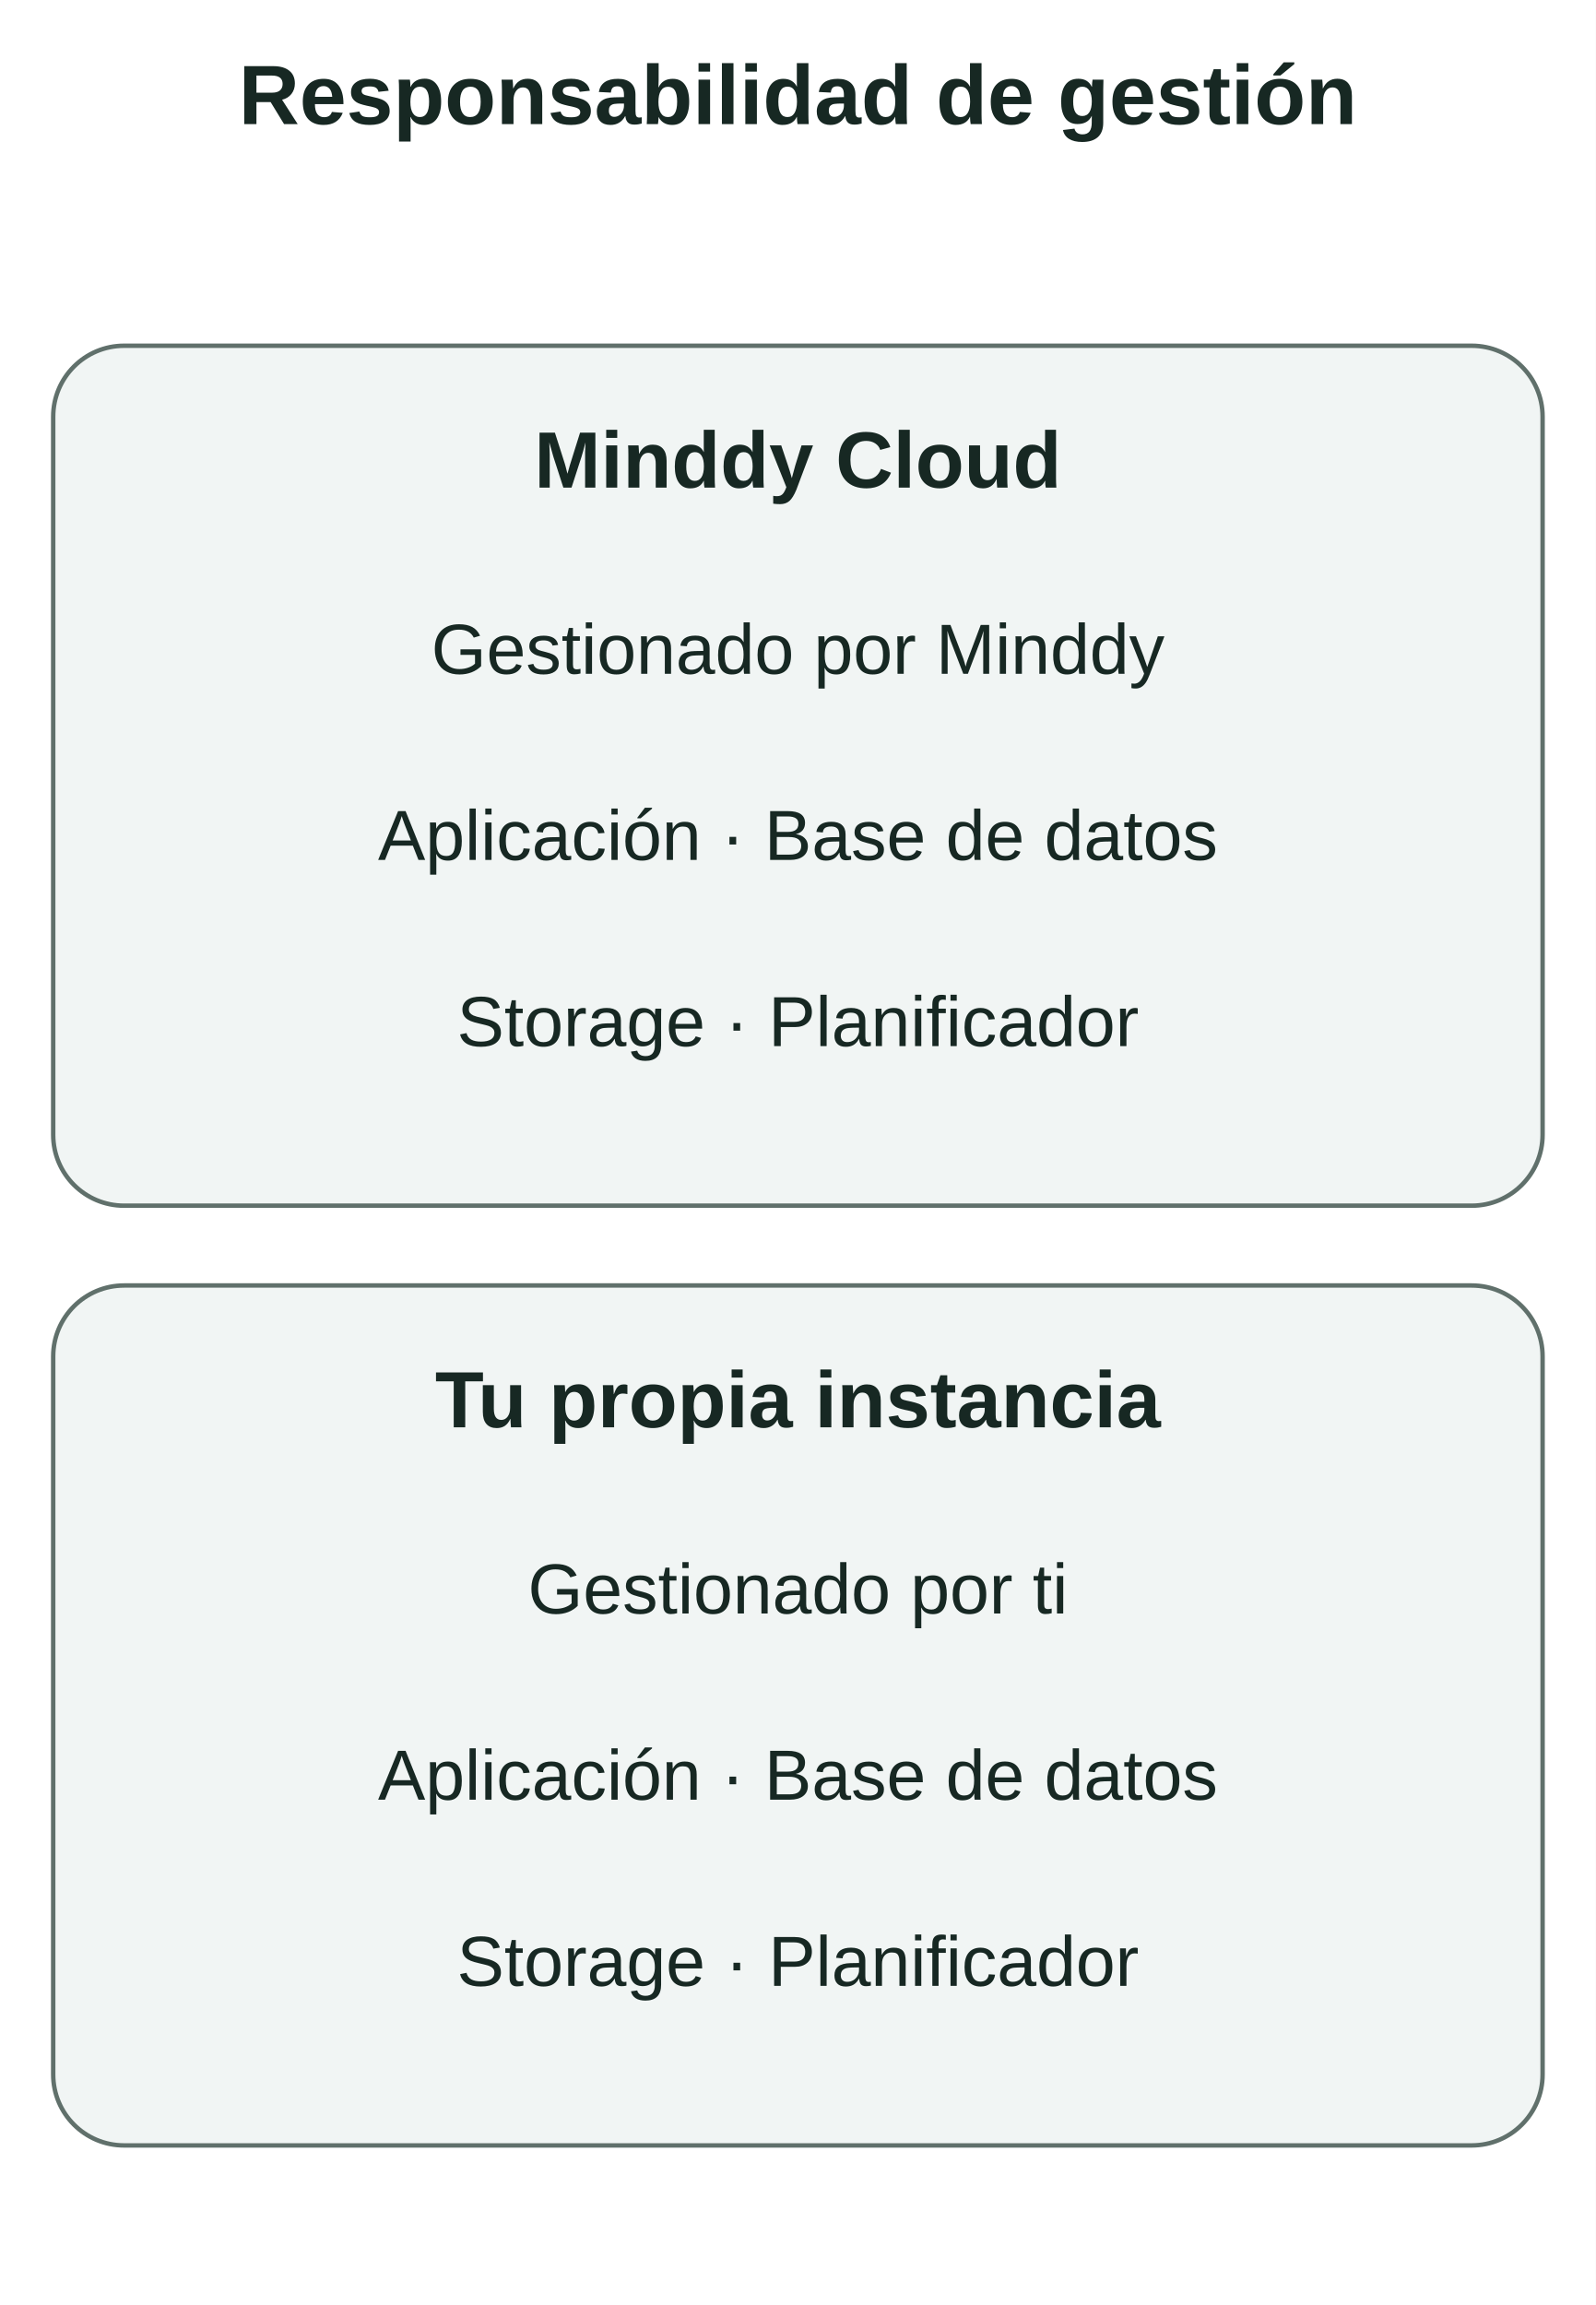
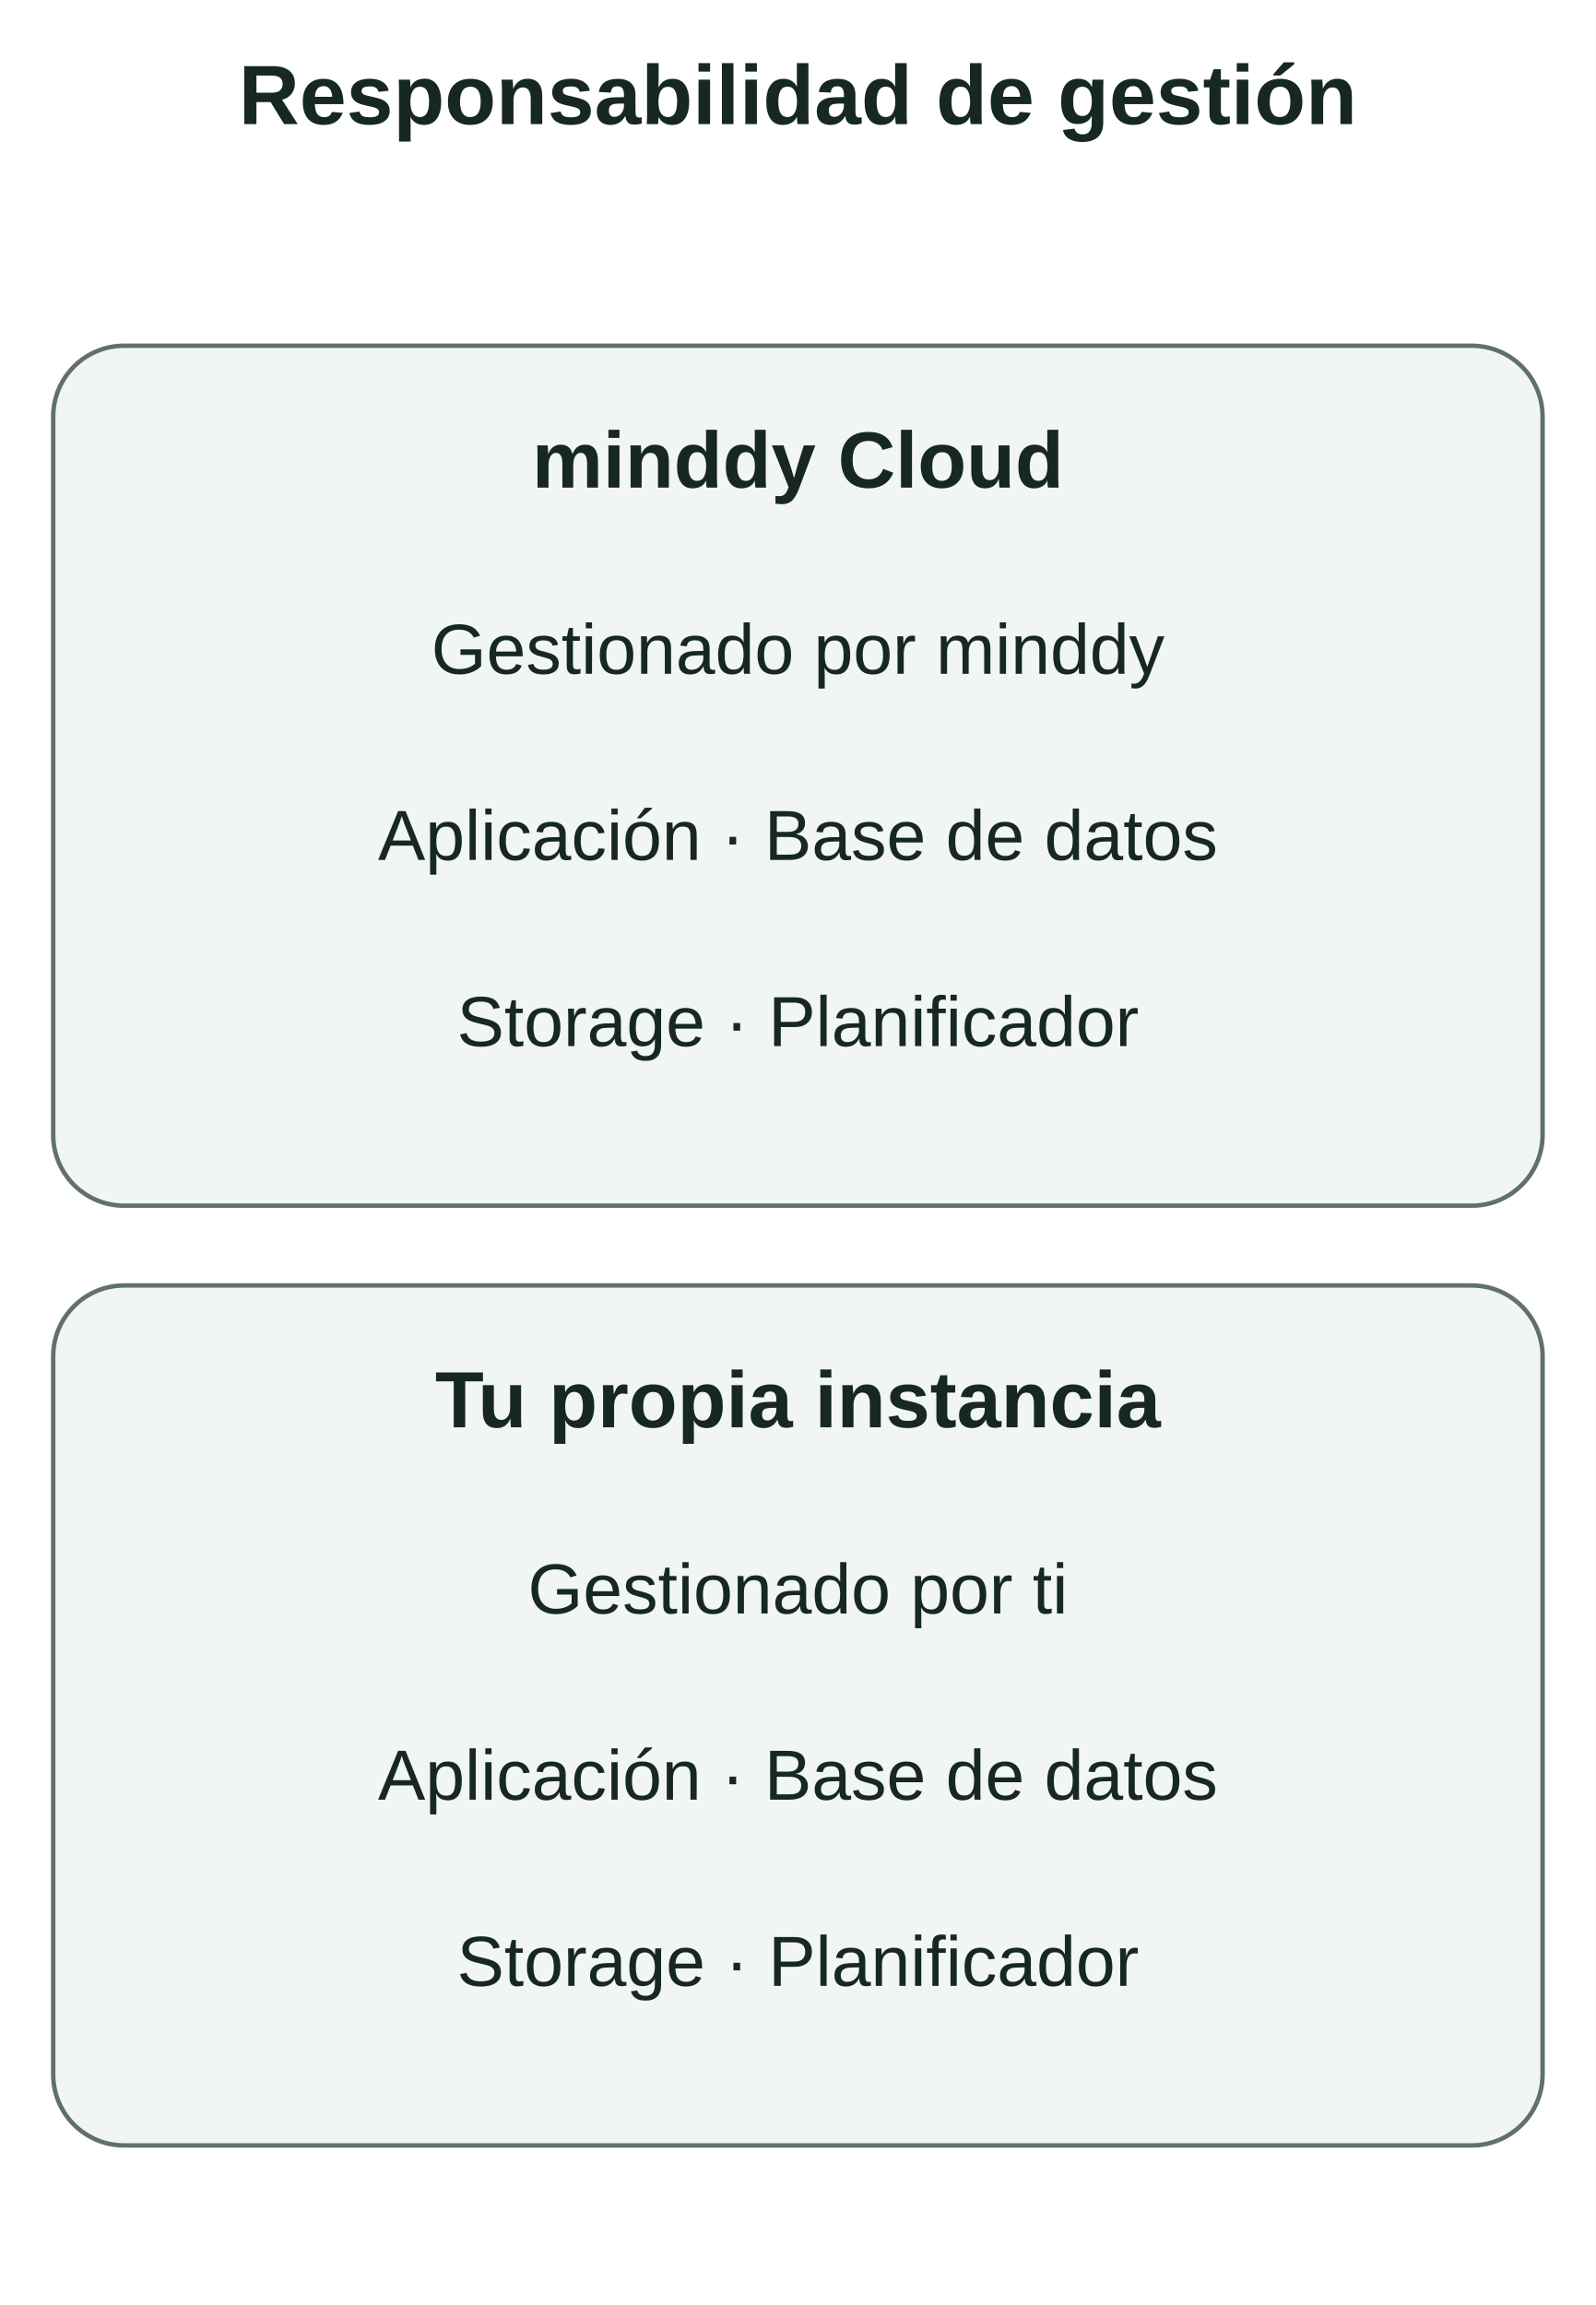
<svg xmlns="http://www.w3.org/2000/svg" width="360" height="520" viewBox="0 0 360 520" role="img">
  <rect width="360" height="520" fill="#fff" />
  <g font-family="Arial,sans-serif" fill="#172823">
    <text x="180" y="28" text-anchor="middle" font-size="19" font-weight="600">Responsabilidad de gestión</text>
    <rect x="12" y="78" width="336" height="194" rx="16" fill="#f1f5f4" stroke="#60706b" />
-     <text x="180" y="110" text-anchor="middle" font-size="18" font-weight="600">Minddy Cloud</text>
-     <text x="180" y="152" text-anchor="middle" font-size="16">Gestionado por Minddy</text>
+     <text x="180" y="110" text-anchor="middle" font-size="18" font-weight="600">minddy Cloud</text>
+     <text x="180" y="152" text-anchor="middle" font-size="16">Gestionado por minddy</text>
    <text x="180" y="194" text-anchor="middle" font-size="16">Aplicación · Base de datos</text>
    <text x="180" y="236" text-anchor="middle" font-size="16">Storage · Planificador</text>
    <rect x="12" y="290" width="336" height="194" rx="16" fill="#f1f5f4" stroke="#60706b" />
    <text x="180" y="322" text-anchor="middle" font-size="18" font-weight="600">Tu propia instancia</text>
    <text x="180" y="364" text-anchor="middle" font-size="16">Gestionado por ti</text>
    <text x="180" y="406" text-anchor="middle" font-size="16">Aplicación · Base de datos</text>
    <text x="180" y="448" text-anchor="middle" font-size="16">Storage · Planificador</text>
  </g>
</svg>
